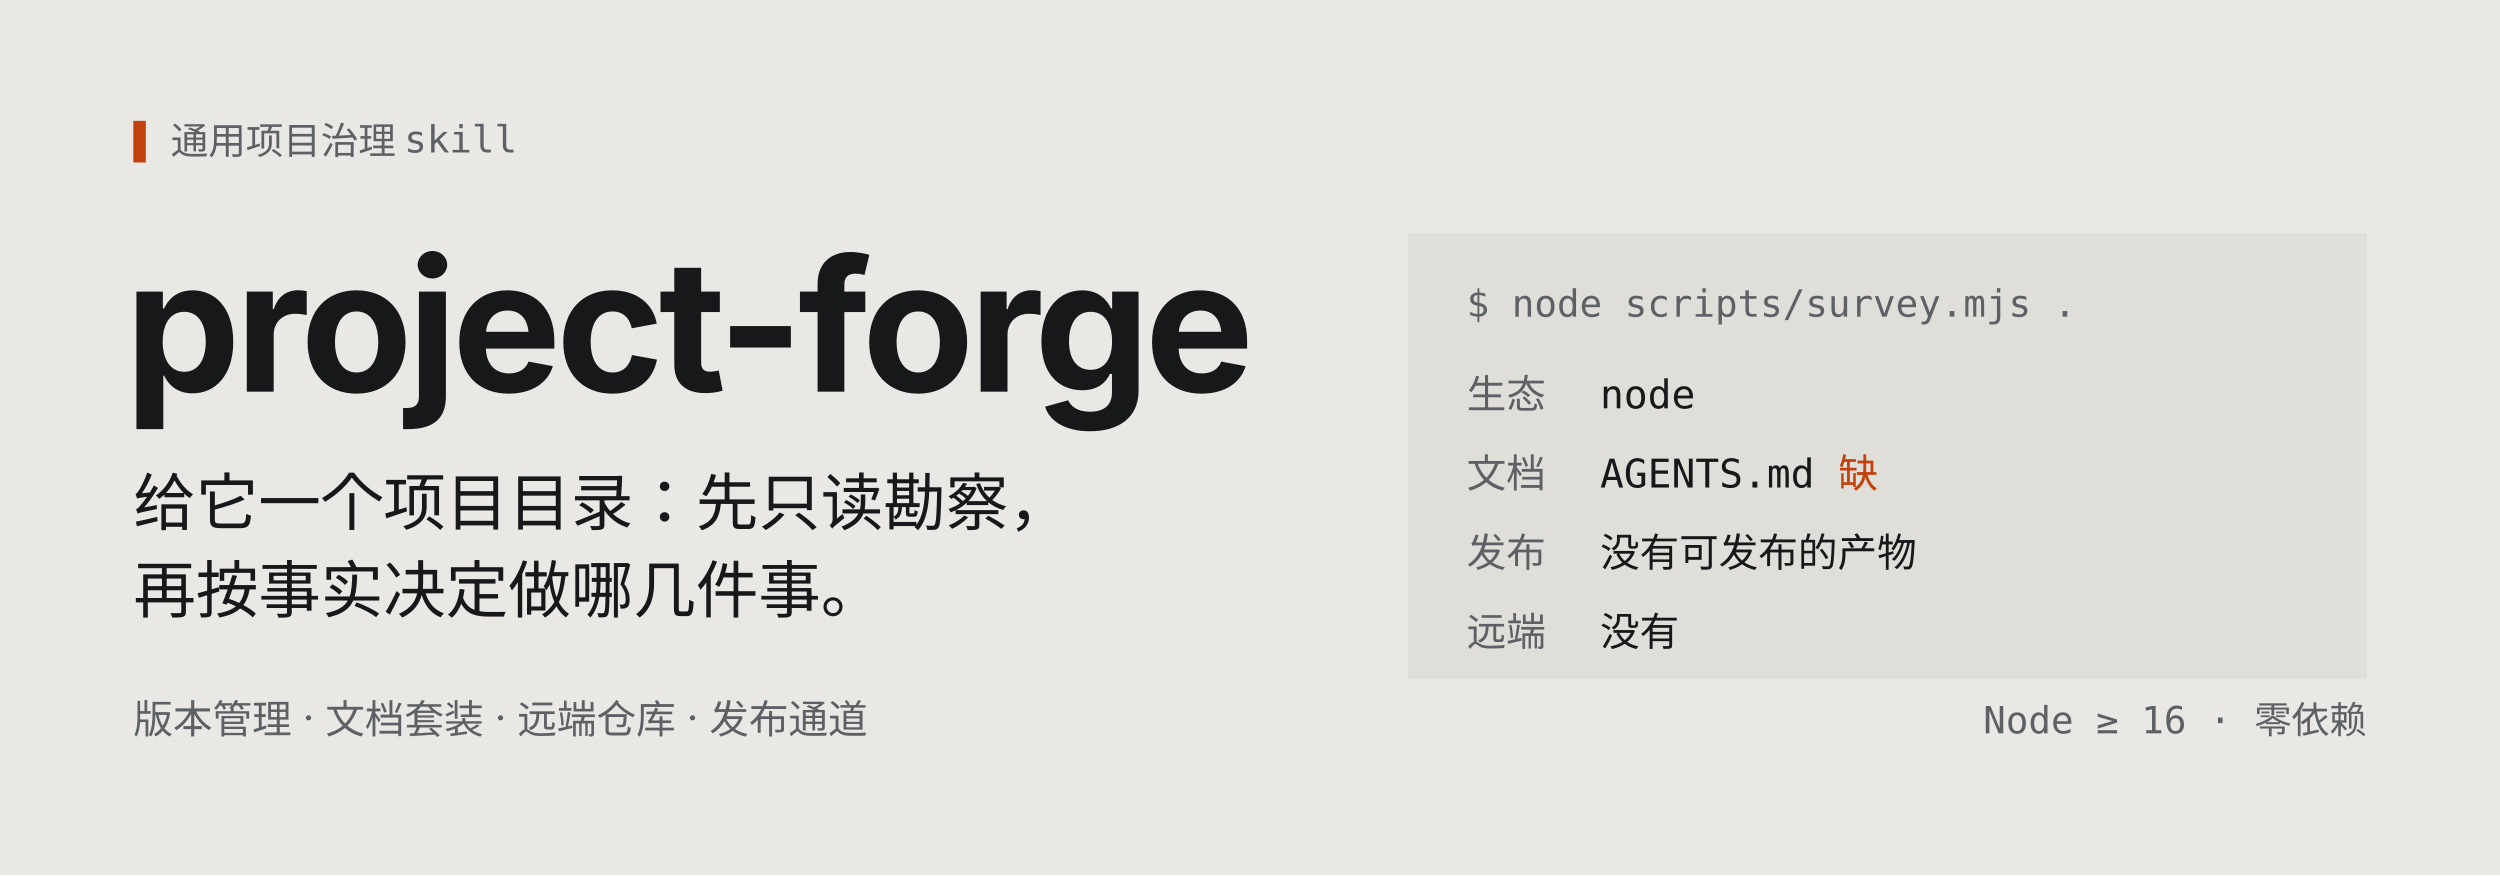
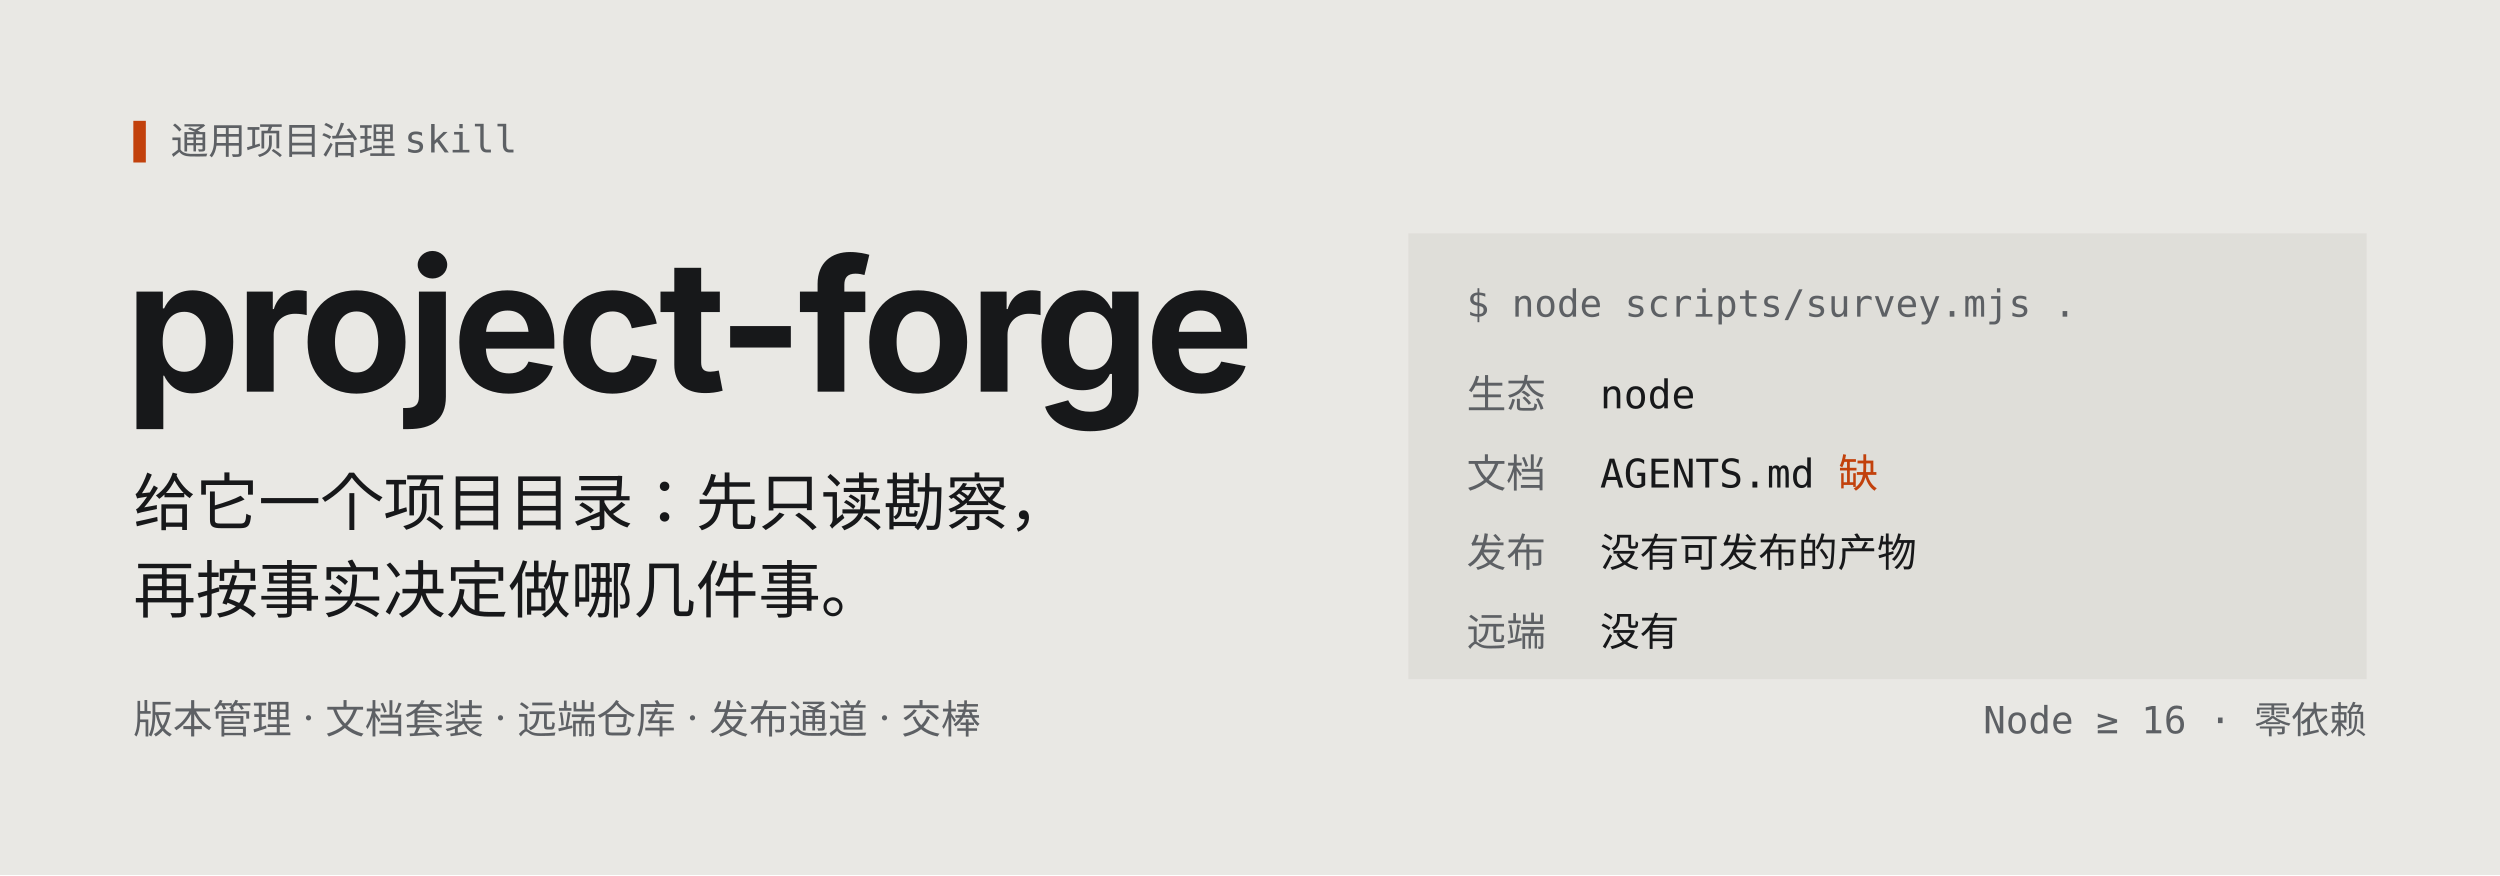
<svg xmlns="http://www.w3.org/2000/svg" width="1200" height="420" viewBox="0 0 1200 420" role="img" aria-labelledby="pfHeroTitle pfHeroDesc">
  <rect width="1200" height="420" fill="#E9E8E4" />
  <g id="title-block" font-family="-apple-system, BlinkMacSystemFont, 'Segoe UI', 'PingFang SC', sans-serif">
    <rect x="64" y="58" width="6" height="20" fill="#C2410C" />
    <text x="82" y="74" font-family="ui-monospace, SFMono-Regular, Menlo, monospace" font-size="18" fill="#5D6064">通用项目治理 skill</text>
    <text x="60" y="188" font-size="88" font-weight="700" letter-spacing="-2.5" fill="#17181A">project-forge</text>
    <text x="64" y="252" font-size="30" fill="#17181A">给它一个项目目录：先只读勘察，</text>
    <text x="64" y="294" font-size="30" fill="#17181A">再按事实决定做哪几件事。</text>
-     <text x="64" y="352" font-size="19" fill="#5D6064">版本管理 · 文档套装 · 远端仓库 · 发布通道</text>
+     <text x="64" y="352" font-size="19" fill="#5D6064">版本管理 · 文档套装 · 远端仓库 · 发布通道 · 交棒</text>
    <text x="1136" y="352" font-size="18" text-anchor="end" fill="#5D6064" font-family="ui-monospace, SFMono-Regular, Menlo, monospace">Node ≥ 16 · 零依赖</text>
  </g>
  <g id="survey-proof">
    <rect x="676" y="112" width="460" height="214" fill="#DFDED9" />
    <text x="704" y="152" font-family="ui-monospace, SFMono-Regular, Menlo, monospace" font-size="18" fill="#5D6064">$ node scripts/survey.mjs .</text>
    <g font-family="ui-monospace, SFMono-Regular, Menlo, monospace" font-size="19">
      <text x="704" y="196" fill="#5D6064">生态</text>
      <text x="768" y="196" fill="#17181A">node</text>
      <text x="704" y="234" fill="#5D6064">文档</text>
      <text x="768" y="234" fill="#17181A">AGENTS.md <tspan fill="#C2410C">缺</tspan>
      </text>
      <text x="704" y="272" fill="#5D6064">发布</text>
      <text x="768" y="272" fill="#17181A">没有可发布的产物</text>
      <text x="704" y="310" fill="#5D6064">远端</text>
      <text x="768" y="310" fill="#17181A">没有</text>
    </g>
  </g>
</svg>
